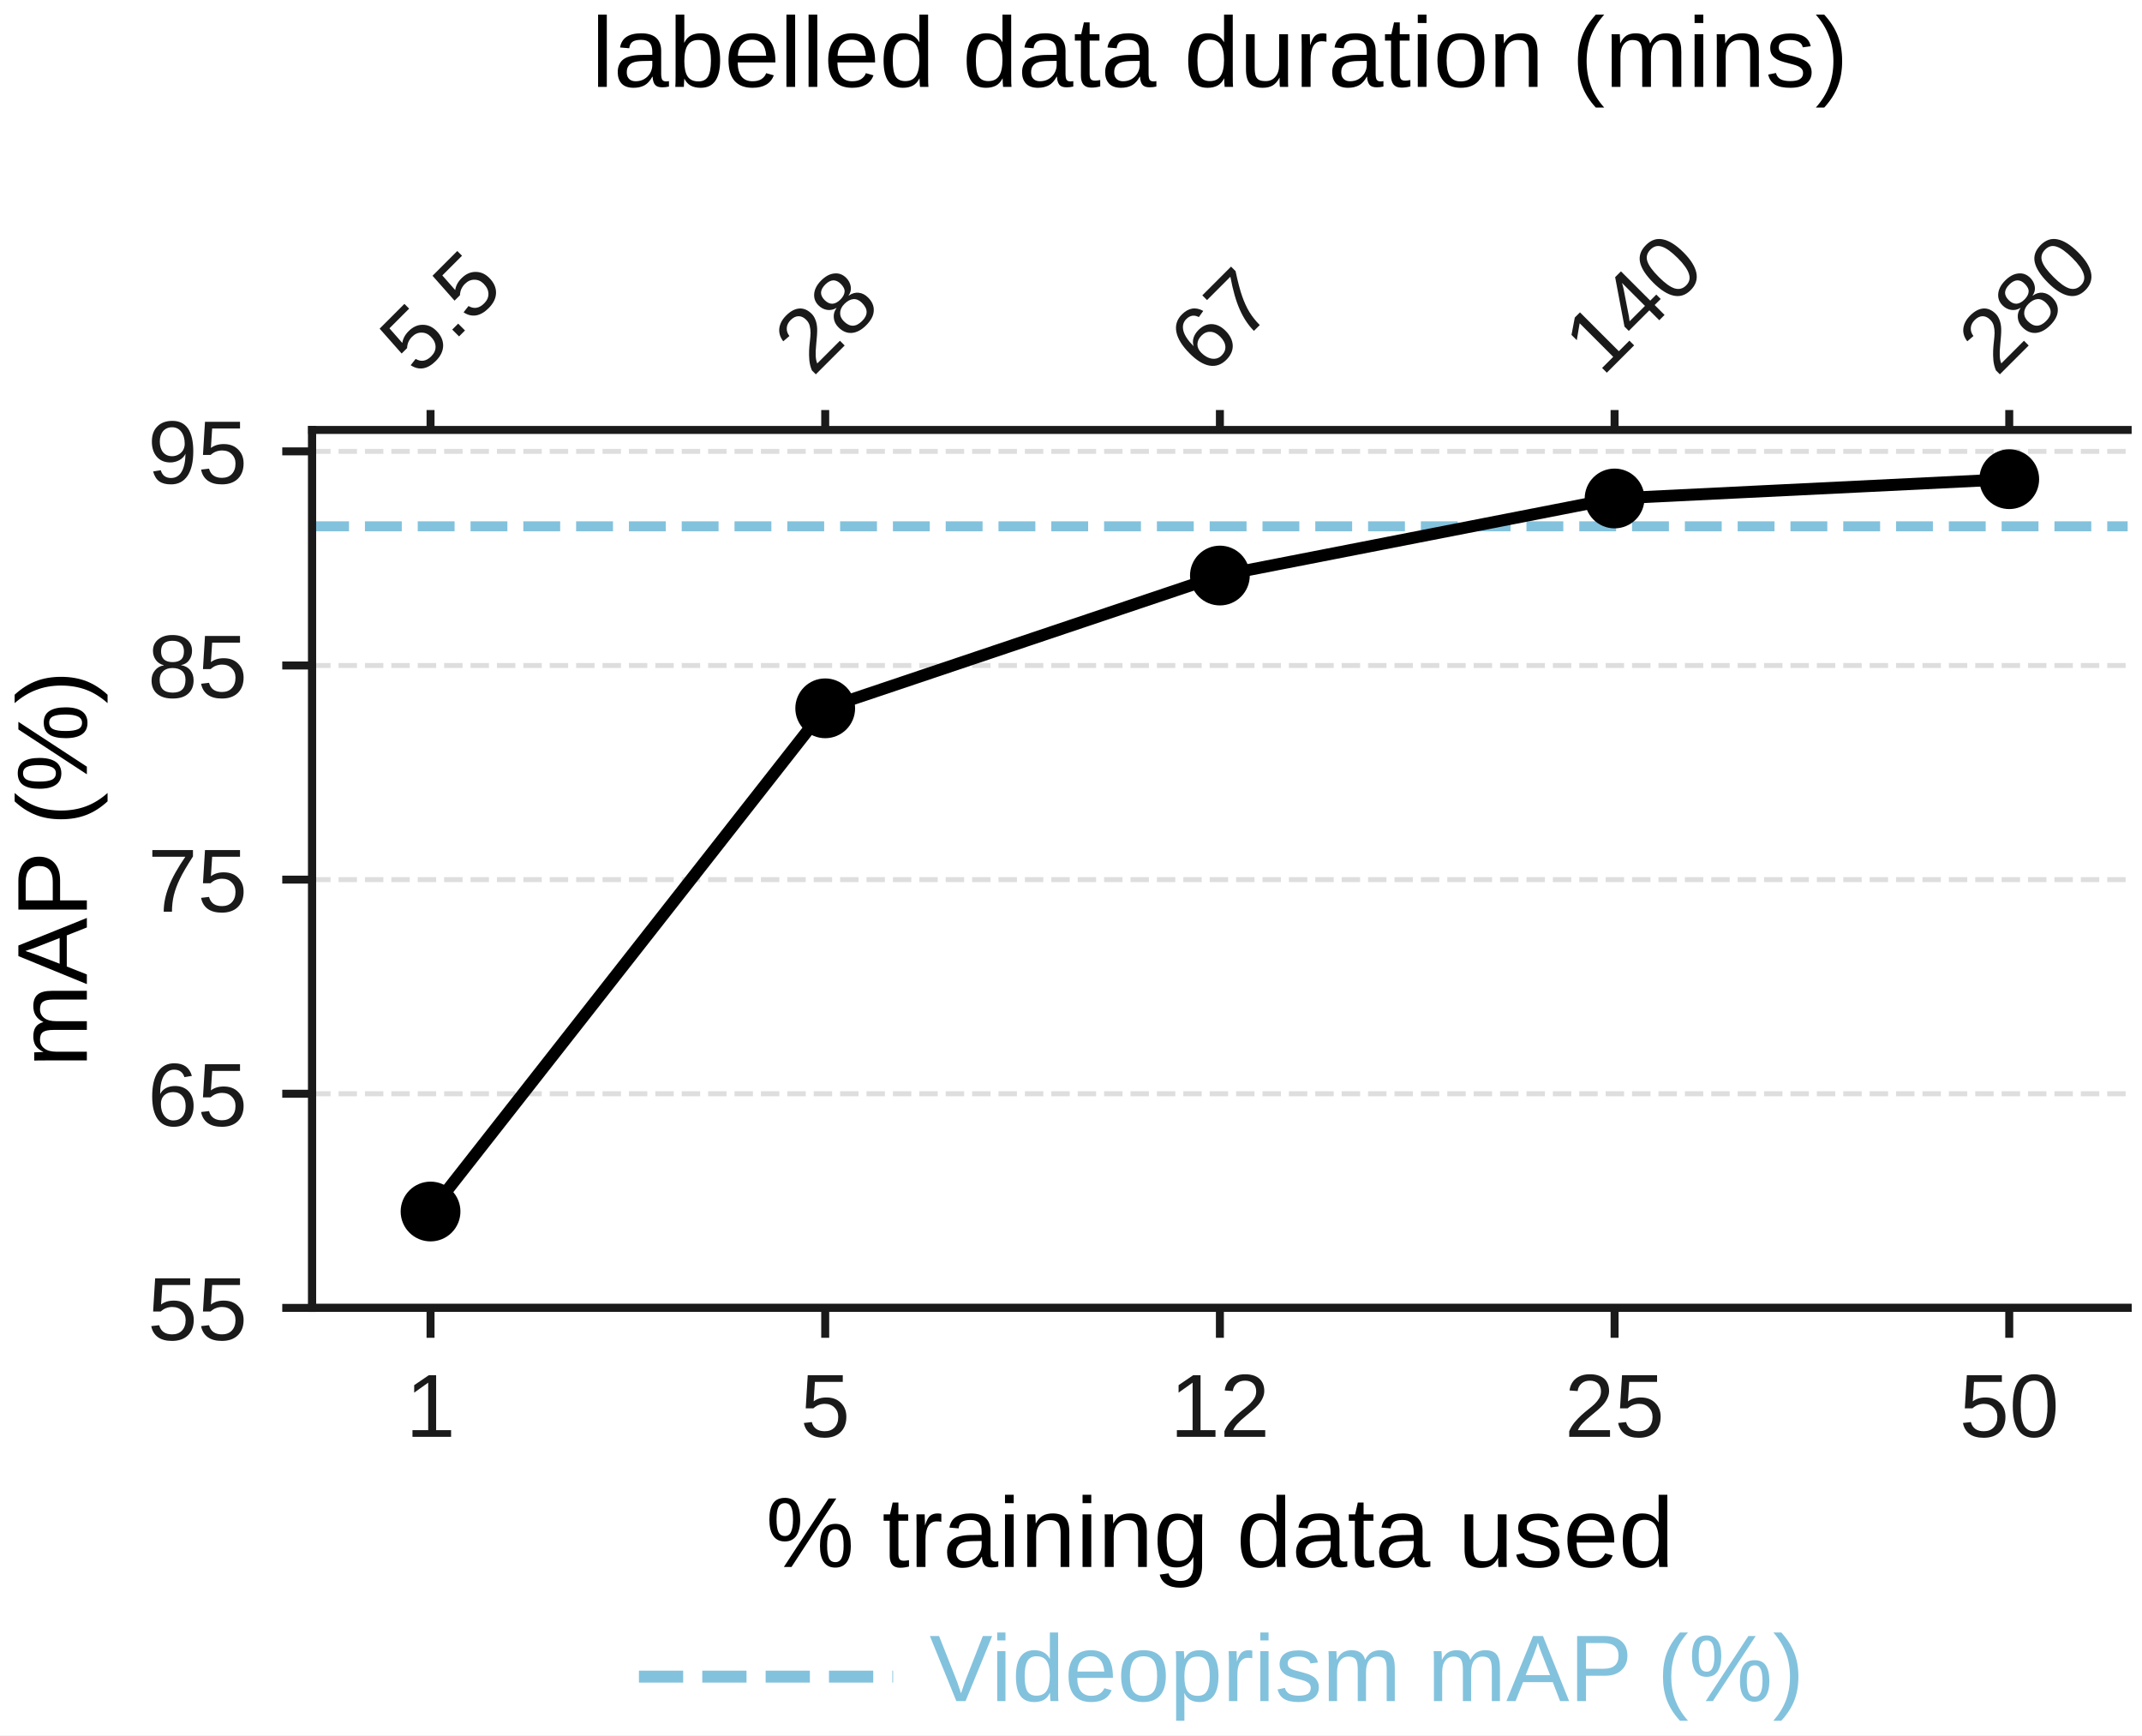
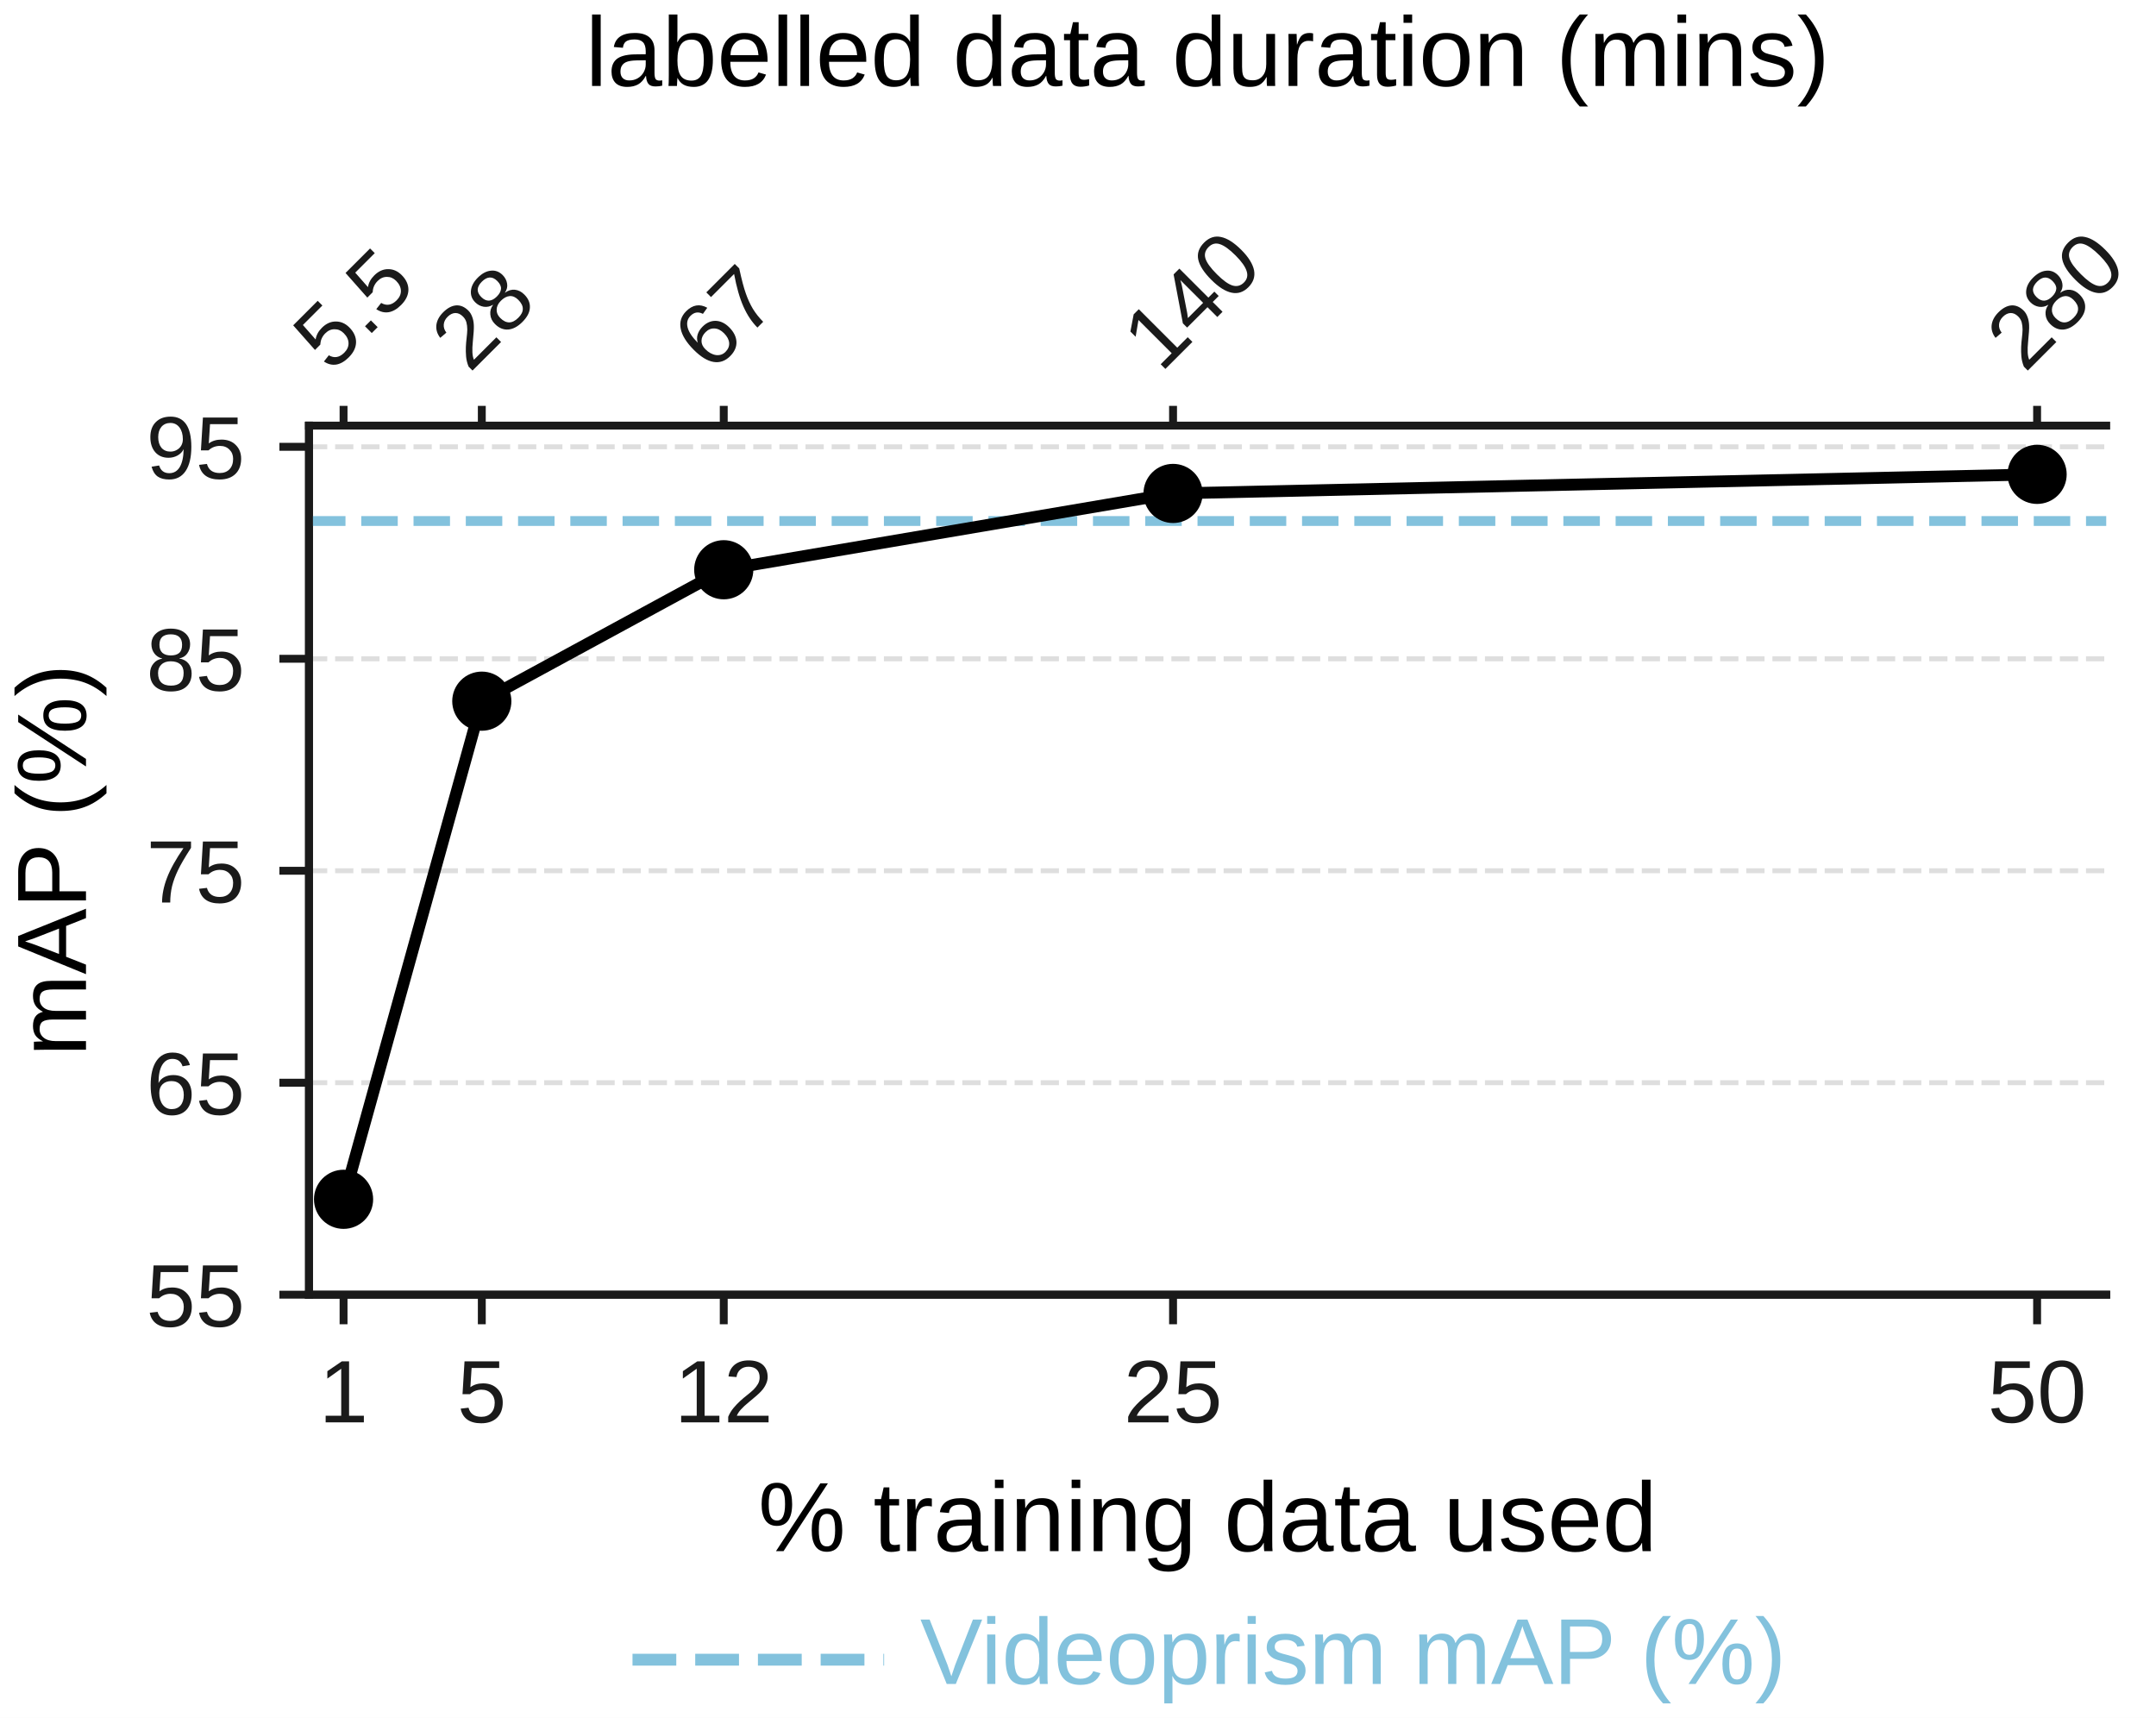
- <svg xmlns="http://www.w3.org/2000/svg" xmlns:xlink="http://www.w3.org/1999/xlink" width="215.024pt" height="174.192pt" viewBox="0 0 215.024 174.192" version="1.1">
+ <svg xmlns="http://www.w3.org/2000/svg" xmlns:xlink="http://www.w3.org/1999/xlink" width="218.631pt" height="174.192pt" viewBox="0 0 218.631 174.192" version="1.1">
  <defs>
    <style type="text/css">*{stroke-linejoin: round; stroke-linecap: butt}</style>
  </defs>
  <g id="figure_1">
    <g id="patch_1">
-       <path d="M 0 174.192  L 215.024 174.192  L 215.024 0  L 0 0  z " style="fill: #ffffff" />
+       <path d="M 0 174.192  L 218.631 174.192  L 218.631 0  L 0 0  z " style="fill: #ffffff" />
    </g>
    <g id="axes_1">
      <g id="patch_2">
        <path d="M 31.334 131.282  L 213.584 131.282  L 213.584 43.157  L 31.334 43.157  z " style="fill: #ffffff" />
      </g>
      <g id="matplotlib.axis_1">
        <g id="xtick_1">
          <g id="line2d_1">
            <defs>
-               <path id="m3cd5aaa71e" d="M 0 0  L 0 3  " style="stroke: #1a1a1a; stroke-width: 0.8" />
+               <path id="mbb2092b250" d="M 0 0  L 0 3  " style="stroke: #1a1a1a; stroke-width: 0.8" />
            </defs>
            <g>
-               <use xlink:href="#m3cd5aaa71e" x="43.22" y="131.282" style="fill: #1a1a1a; stroke: #1a1a1a; stroke-width: 0.8" />
+               <use xlink:href="#mbb2092b250" x="34.839" y="131.282" style="fill: #1a1a1a; stroke: #1a1a1a; stroke-width: 0.8" />
            </g>
          </g>
          <g id="text_1">
-             <text style="fill: #1a1a1a; font: 9px 'Arial'; text-anchor: middle" x="43.22" y="144.224" transform="rotate(-0 43.21993 144.2236)">1</text>
+             <text style="fill: #1a1a1a; font: 9px 'Arial'; text-anchor: middle" x="34.839" y="144.224" transform="rotate(-0 34.83887 144.2236)">1</text>
          </g>
        </g>
        <g id="xtick_2">
          <g id="line2d_2">
            <g>
-               <use xlink:href="#m3cd5aaa71e" x="82.839" y="131.282" style="fill: #1a1a1a; stroke: #1a1a1a; stroke-width: 0.8" />
+               <use xlink:href="#mbb2092b250" x="48.858" y="131.282" style="fill: #1a1a1a; stroke: #1a1a1a; stroke-width: 0.8" />
            </g>
          </g>
          <g id="text_2">
-             <text style="fill: #1a1a1a; font: 9px 'Arial'; text-anchor: middle" x="82.839" y="144.224" transform="rotate(-0 82.8395 144.2236)">5</text>
+             <text style="fill: #1a1a1a; font: 9px 'Arial'; text-anchor: middle" x="48.858" y="144.224" transform="rotate(-0 48.8581 144.2236)">5</text>
          </g>
        </g>
        <g id="xtick_3">
          <g id="line2d_3">
            <g>
-               <use xlink:href="#m3cd5aaa71e" x="122.459" y="131.282" style="fill: #1a1a1a; stroke: #1a1a1a; stroke-width: 0.8" />
+               <use xlink:href="#mbb2092b250" x="73.392" y="131.282" style="fill: #1a1a1a; stroke: #1a1a1a; stroke-width: 0.8" />
            </g>
          </g>
          <g id="text_3">
-             <text style="fill: #1a1a1a; font: 9px 'Arial'; text-anchor: middle" x="122.459" y="144.224" transform="rotate(-0 122.4591 144.2236)">12</text>
+             <text style="fill: #1a1a1a; font: 9px 'Arial'; text-anchor: middle" x="73.392" y="144.224" transform="rotate(-0 73.39176 144.2236)">12</text>
          </g>
        </g>
        <g id="xtick_4">
          <g id="line2d_4">
            <g>
-               <use xlink:href="#m3cd5aaa71e" x="162.079" y="131.282" style="fill: #1a1a1a; stroke: #1a1a1a; stroke-width: 0.8" />
+               <use xlink:href="#mbb2092b250" x="118.954" y="131.282" style="fill: #1a1a1a; stroke: #1a1a1a; stroke-width: 0.8" />
            </g>
          </g>
          <g id="text_4">
-             <text style="fill: #1a1a1a; font: 9px 'Arial'; text-anchor: middle" x="162.079" y="144.224" transform="rotate(-0 162.0786 144.2236)">25</text>
+             <text style="fill: #1a1a1a; font: 9px 'Arial'; text-anchor: middle" x="118.954" y="144.224" transform="rotate(-0 118.9543 144.2236)">25</text>
          </g>
        </g>
        <g id="xtick_5">
          <g id="line2d_5">
            <g>
-               <use xlink:href="#m3cd5aaa71e" x="201.698" y="131.282" style="fill: #1a1a1a; stroke: #1a1a1a; stroke-width: 0.8" />
+               <use xlink:href="#mbb2092b250" x="206.574" y="131.282" style="fill: #1a1a1a; stroke: #1a1a1a; stroke-width: 0.8" />
            </g>
          </g>
          <g id="text_5">
-             <text style="fill: #1a1a1a; font: 9px 'Arial'; text-anchor: middle" x="201.698" y="144.224" transform="rotate(-0 201.6982 144.2236)">50</text>
+             <text style="fill: #1a1a1a; font: 9px 'Arial'; text-anchor: middle" x="206.574" y="144.224" transform="rotate(-0 206.5744 144.2236)">50</text>
          </g>
        </g>
        <g id="text_6">
          <text style="font: 10px 'Arial'; text-anchor: middle" x="122.459" y="157.292" transform="rotate(-0 122.4591 157.2921)">% training data used</text>
        </g>
      </g>
      <g id="matplotlib.axis_2">
        <g id="ytick_1">
          <g id="line2d_6">
-             <path d="M 31.334 131.282  L 213.584 131.282  " clip-path="url(#p998dc75fdd)" style="fill: none; stroke-dasharray: 1.85,0.8; stroke-dashoffset: 0; stroke: #d6d6d6; stroke-opacity: 0.8; stroke-width: 0.5" />
+             <path d="M 31.334 131.282  L 213.584 131.282  " clip-path="url(#p83045586b8)" style="fill: none; stroke-dasharray: 1.85,0.8; stroke-dashoffset: 0; stroke: #d6d6d6; stroke-opacity: 0.8; stroke-width: 0.5" />
          </g>
          <g id="line2d_7">
            <defs>
-               <path id="m4a9bcfa562" d="M 0 0  L -3 0  " style="stroke: #1a1a1a; stroke-width: 0.8" />
+               <path id="m5fddec03ac" d="M 0 0  L -3 0  " style="stroke: #1a1a1a; stroke-width: 0.8" />
            </defs>
            <g>
-               <use xlink:href="#m4a9bcfa562" x="31.334" y="131.282" style="fill: #1a1a1a; stroke: #1a1a1a; stroke-width: 0.8" />
+               <use xlink:href="#m5fddec03ac" x="31.334" y="131.282" style="fill: #1a1a1a; stroke: #1a1a1a; stroke-width: 0.8" />
            </g>
          </g>
          <g id="text_7">
            <text style="fill: #1a1a1a; font: 9px 'Arial'; text-anchor: end" x="24.834" y="134.503" transform="rotate(-0 24.83406 134.5026)">55</text>
          </g>
        </g>
        <g id="ytick_2">
          <g id="line2d_8">
-             <path d="M 31.334 109.788  L 213.584 109.788  " clip-path="url(#p998dc75fdd)" style="fill: none; stroke-dasharray: 1.85,0.8; stroke-dashoffset: 0; stroke: #d6d6d6; stroke-opacity: 0.8; stroke-width: 0.5" />
+             <path d="M 31.334 109.788  L 213.584 109.788  " clip-path="url(#p83045586b8)" style="fill: none; stroke-dasharray: 1.85,0.8; stroke-dashoffset: 0; stroke: #d6d6d6; stroke-opacity: 0.8; stroke-width: 0.5" />
          </g>
          <g id="line2d_9">
            <g>
-               <use xlink:href="#m4a9bcfa562" x="31.334" y="109.788" style="fill: #1a1a1a; stroke: #1a1a1a; stroke-width: 0.8" />
+               <use xlink:href="#m5fddec03ac" x="31.334" y="109.788" style="fill: #1a1a1a; stroke: #1a1a1a; stroke-width: 0.8" />
            </g>
          </g>
          <g id="text_8">
            <text style="fill: #1a1a1a; font: 9px 'Arial'; text-anchor: end" x="24.834" y="113.009" transform="rotate(-0 24.83406 113.0087)">65</text>
          </g>
        </g>
        <g id="ytick_3">
          <g id="line2d_10">
-             <path d="M 31.334 88.294  L 213.584 88.294  " clip-path="url(#p998dc75fdd)" style="fill: none; stroke-dasharray: 1.85,0.8; stroke-dashoffset: 0; stroke: #d6d6d6; stroke-opacity: 0.8; stroke-width: 0.5" />
+             <path d="M 31.334 88.294  L 213.584 88.294  " clip-path="url(#p83045586b8)" style="fill: none; stroke-dasharray: 1.85,0.8; stroke-dashoffset: 0; stroke: #d6d6d6; stroke-opacity: 0.8; stroke-width: 0.5" />
          </g>
          <g id="line2d_11">
            <g>
-               <use xlink:href="#m4a9bcfa562" x="31.334" y="88.294" style="fill: #1a1a1a; stroke: #1a1a1a; stroke-width: 0.8" />
+               <use xlink:href="#m5fddec03ac" x="31.334" y="88.294" style="fill: #1a1a1a; stroke: #1a1a1a; stroke-width: 0.8" />
            </g>
          </g>
          <g id="text_9">
            <text style="fill: #1a1a1a; font: 9px 'Arial'; text-anchor: end" x="24.834" y="91.515" transform="rotate(-0 24.83406 91.51482)">75</text>
          </g>
        </g>
        <g id="ytick_4">
          <g id="line2d_12">
-             <path d="M 31.334 66.8  L 213.584 66.8  " clip-path="url(#p998dc75fdd)" style="fill: none; stroke-dasharray: 1.85,0.8; stroke-dashoffset: 0; stroke: #d6d6d6; stroke-opacity: 0.8; stroke-width: 0.5" />
+             <path d="M 31.334 66.8  L 213.584 66.8  " clip-path="url(#p83045586b8)" style="fill: none; stroke-dasharray: 1.85,0.8; stroke-dashoffset: 0; stroke: #d6d6d6; stroke-opacity: 0.8; stroke-width: 0.5" />
          </g>
          <g id="line2d_13">
            <g>
-               <use xlink:href="#m4a9bcfa562" x="31.334" y="66.8" style="fill: #1a1a1a; stroke: #1a1a1a; stroke-width: 0.8" />
+               <use xlink:href="#m5fddec03ac" x="31.334" y="66.8" style="fill: #1a1a1a; stroke: #1a1a1a; stroke-width: 0.8" />
            </g>
          </g>
          <g id="text_10">
            <text style="fill: #1a1a1a; font: 9px 'Arial'; text-anchor: end" x="24.834" y="70.021" transform="rotate(-0 24.83406 70.02091)">85</text>
          </g>
        </g>
        <g id="ytick_5">
          <g id="line2d_14">
-             <path d="M 31.334 45.306  L 213.584 45.306  " clip-path="url(#p998dc75fdd)" style="fill: none; stroke-dasharray: 1.85,0.8; stroke-dashoffset: 0; stroke: #d6d6d6; stroke-opacity: 0.8; stroke-width: 0.5" />
+             <path d="M 31.334 45.306  L 213.584 45.306  " clip-path="url(#p83045586b8)" style="fill: none; stroke-dasharray: 1.85,0.8; stroke-dashoffset: 0; stroke: #d6d6d6; stroke-opacity: 0.8; stroke-width: 0.5" />
          </g>
          <g id="line2d_15">
            <g>
-               <use xlink:href="#m4a9bcfa562" x="31.334" y="45.306" style="fill: #1a1a1a; stroke: #1a1a1a; stroke-width: 0.8" />
+               <use xlink:href="#m5fddec03ac" x="31.334" y="45.306" style="fill: #1a1a1a; stroke: #1a1a1a; stroke-width: 0.8" />
            </g>
          </g>
          <g id="text_11">
            <text style="fill: #1a1a1a; font: 9px 'Arial'; text-anchor: end" x="24.834" y="48.527" transform="rotate(-0 24.83406 48.52701)">95</text>
          </g>
        </g>
        <g id="text_12">
          <text style="font: 10px 'Arial'; text-anchor: middle" x="8.72" y="87.219" transform="rotate(-90 8.719688 87.21911)">mAP (%)</text>
        </g>
      </g>
      <g id="line2d_16">
        <path d="M 64.139 168.294  L 89.654 168.294  " style="fill: none; stroke-dasharray: 4.44,1.92; stroke-dashoffset: 0; stroke: #83c2dd; stroke-width: 1.2" />
      </g>
      <g id="patch_3">
        <path d="M 31.334 131.282  L 31.334 43.157  " style="fill: none; stroke: #1a1a1a; stroke-width: 0.8; stroke-linejoin: miter; stroke-linecap: square" />
      </g>
      <g id="patch_4">
        <path d="M 31.334 131.282  L 213.584 131.282  " style="fill: none; stroke: #1a1a1a; stroke-width: 0.8; stroke-linejoin: miter; stroke-linecap: square" />
      </g>
      <g id="text_13">
        <text style="fill: #83c2dd; font: 9.5px 'Arial'; text-anchor: start" x="93.299" y="170.752" transform="rotate(-0 93.29906 170.7522)">Videoprism mAP (%)</text>
      </g>
      <g id="line2d_17">
-         <path d="M 31.334 52.829  L 213.584 52.829  " clip-path="url(#p998dc75fdd)" style="fill: none; stroke-dasharray: 3.7,1.6; stroke-dashoffset: 0; stroke: #83c2dd" />
+         <path d="M 31.334 52.829  L 213.584 52.829  " clip-path="url(#p83045586b8)" style="fill: none; stroke-dasharray: 3.7,1.6; stroke-dashoffset: 0; stroke: #83c2dd" />
      </g>
      <g id="line2d_18">
-         <path d="M 43.22 121.609  L 82.839 71.099  L 122.459 57.772  L 162.079 50.035  L 201.698 48.1  " clip-path="url(#p998dc75fdd)" style="fill: none; stroke: #000000; stroke-width: 1.2; stroke-linecap: square" />
+         <path d="M 34.839 121.609  L 48.858 71.099  L 73.392 57.772  L 118.954 50.035  L 206.574 48.1  " clip-path="url(#p83045586b8)" style="fill: none; stroke: #000000; stroke-width: 1.2; stroke-linecap: square" />
        <defs>
-           <path id="m946ca669c1" d="M 0 2.5  C 0.663 2.5 1.299 2.237 1.768 1.768  C 2.237 1.299 2.5 0.663 2.5 0  C 2.5 -0.663 2.237 -1.299 1.768 -1.768  C 1.299 -2.237 0.663 -2.5 0 -2.5  C -0.663 -2.5 -1.299 -2.237 -1.768 -1.768  C -2.237 -1.299 -2.5 -0.663 -2.5 0  C -2.5 0.663 -2.237 1.299 -1.768 1.768  C -1.299 2.237 -0.663 2.5 0 2.5  z " style="stroke: #000000" />
+           <path id="m3245be04ee" d="M 0 2.5  C 0.663 2.5 1.299 2.237 1.768 1.768  C 2.237 1.299 2.5 0.663 2.5 0  C 2.5 -0.663 2.237 -1.299 1.768 -1.768  C 1.299 -2.237 0.663 -2.5 0 -2.5  C -0.663 -2.5 -1.299 -2.237 -1.768 -1.768  C -2.237 -1.299 -2.5 -0.663 -2.5 0  C -2.5 0.663 -2.237 1.299 -1.768 1.768  C -1.299 2.237 -0.663 2.5 0 2.5  z " style="stroke: #000000" />
        </defs>
-         <g clip-path="url(#p998dc75fdd)">
-           <use xlink:href="#m946ca669c1" x="43.22" y="121.609" style="stroke: #000000" />
-           <use xlink:href="#m946ca669c1" x="82.839" y="71.099" style="stroke: #000000" />
-           <use xlink:href="#m946ca669c1" x="122.459" y="57.772" style="stroke: #000000" />
-           <use xlink:href="#m946ca669c1" x="162.079" y="50.035" style="stroke: #000000" />
-           <use xlink:href="#m946ca669c1" x="201.698" y="48.1" style="stroke: #000000" />
+         <g clip-path="url(#p83045586b8)">
+           <use xlink:href="#m3245be04ee" x="34.839" y="121.609" style="stroke: #000000" />
+           <use xlink:href="#m3245be04ee" x="48.858" y="71.099" style="stroke: #000000" />
+           <use xlink:href="#m3245be04ee" x="73.392" y="57.772" style="stroke: #000000" />
+           <use xlink:href="#m3245be04ee" x="118.954" y="50.035" style="stroke: #000000" />
+           <use xlink:href="#m3245be04ee" x="206.574" y="48.1" style="stroke: #000000" />
        </g>
      </g>
    </g>
    <g id="axes_2">
      <g id="matplotlib.axis_3">
        <g id="xtick_6">
          <g id="line2d_19">
            <defs>
-               <path id="mb0ccbeaf52" d="M 0 0  L 0 -2  " style="stroke: #1a1a1a; stroke-width: 0.8" />
+               <path id="m600296af9b" d="M 0 0  L 0 -2  " style="stroke: #1a1a1a; stroke-width: 0.8" />
            </defs>
            <g>
-               <use xlink:href="#mb0ccbeaf52" x="43.22" y="43.157" style="fill: #1a1a1a; stroke: #1a1a1a; stroke-width: 0.8" />
+               <use xlink:href="#m600296af9b" x="34.839" y="43.157" style="fill: #1a1a1a; stroke: #1a1a1a; stroke-width: 0.8" />
            </g>
          </g>
          <g id="text_14">
-             <text style="fill: #1a1a1a; font: 9px 'Arial'; text-anchor: start" x="41.955" y="37.892" transform="rotate(-45 41.9551 37.89177)">5.5</text>
+             <text style="fill: #1a1a1a; font: 9px 'Arial'; text-anchor: start" x="33.574" y="37.892" transform="rotate(-45 33.57403 37.89177)">5.5</text>
          </g>
        </g>
        <g id="xtick_7">
          <g id="line2d_20">
            <g>
-               <use xlink:href="#mb0ccbeaf52" x="82.839" y="43.157" style="fill: #1a1a1a; stroke: #1a1a1a; stroke-width: 0.8" />
+               <use xlink:href="#m600296af9b" x="48.858" y="43.157" style="fill: #1a1a1a; stroke: #1a1a1a; stroke-width: 0.8" />
            </g>
          </g>
          <g id="text_15">
-             <text style="fill: #1a1a1a; font: 9px 'Arial'; text-anchor: start" x="81.575" y="37.892" transform="rotate(-45 81.57466 37.89177)">28</text>
+             <text style="fill: #1a1a1a; font: 9px 'Arial'; text-anchor: start" x="47.593" y="37.892" transform="rotate(-45 47.59326 37.89177)">28</text>
          </g>
        </g>
        <g id="xtick_8">
          <g id="line2d_21">
            <g>
-               <use xlink:href="#mb0ccbeaf52" x="122.459" y="43.157" style="fill: #1a1a1a; stroke: #1a1a1a; stroke-width: 0.8" />
+               <use xlink:href="#m600296af9b" x="73.392" y="43.157" style="fill: #1a1a1a; stroke: #1a1a1a; stroke-width: 0.8" />
            </g>
          </g>
          <g id="text_16">
-             <text style="fill: #1a1a1a; font: 9px 'Arial'; text-anchor: start" x="121.194" y="37.892" transform="rotate(-45 121.1942 37.89177)">67</text>
+             <text style="fill: #1a1a1a; font: 9px 'Arial'; text-anchor: start" x="72.127" y="37.892" transform="rotate(-45 72.12692 37.89177)">67</text>
          </g>
        </g>
        <g id="xtick_9">
          <g id="line2d_22">
            <g>
-               <use xlink:href="#mb0ccbeaf52" x="162.079" y="43.157" style="fill: #1a1a1a; stroke: #1a1a1a; stroke-width: 0.8" />
+               <use xlink:href="#m600296af9b" x="118.954" y="43.157" style="fill: #1a1a1a; stroke: #1a1a1a; stroke-width: 0.8" />
            </g>
          </g>
          <g id="text_17">
-             <text style="fill: #1a1a1a; font: 9px 'Arial'; text-anchor: start" x="160.814" y="37.892" transform="rotate(-45 160.8138 37.89177)">140</text>
+             <text style="fill: #1a1a1a; font: 9px 'Arial'; text-anchor: start" x="117.689" y="37.892" transform="rotate(-45 117.6894 37.89177)">140</text>
          </g>
        </g>
        <g id="xtick_10">
          <g id="line2d_23">
            <g>
-               <use xlink:href="#mb0ccbeaf52" x="201.698" y="43.157" style="fill: #1a1a1a; stroke: #1a1a1a; stroke-width: 0.8" />
+               <use xlink:href="#m600296af9b" x="206.574" y="43.157" style="fill: #1a1a1a; stroke: #1a1a1a; stroke-width: 0.8" />
            </g>
          </g>
          <g id="text_18">
-             <text style="fill: #1a1a1a; font: 9px 'Arial'; text-anchor: start" x="200.433" y="37.892" transform="rotate(-45 200.4334 37.89177)">280</text>
+             <text style="fill: #1a1a1a; font: 9px 'Arial'; text-anchor: start" x="205.31" y="37.892" transform="rotate(-45 205.3096 37.89177)">280</text>
          </g>
        </g>
        <g id="text_19">
          <text style="font: 10px 'Arial'; text-anchor: middle" x="122.459" y="8.72" transform="rotate(-0 122.4591 8.719687)">labelled data duration (mins)</text>
        </g>
      </g>
      <g id="patch_5">
        <path d="M 31.334 131.282  L 31.334 43.157  " style="fill: none; stroke: #1a1a1a; stroke-width: 0.8; stroke-linejoin: miter; stroke-linecap: square" />
      </g>
      <g id="patch_6">
        <path d="M 31.334 131.282  L 213.584 131.282  " style="fill: none; stroke: #1a1a1a; stroke-width: 0.8; stroke-linejoin: miter; stroke-linecap: square" />
      </g>
      <g id="patch_7">
        <path d="M 31.334 43.157  L 213.584 43.157  " style="fill: none; stroke: #1a1a1a; stroke-width: 0.8; stroke-linejoin: miter; stroke-linecap: square" />
      </g>
    </g>
  </g>
  <defs>
-     <clipPath id="p998dc75fdd">
+     <clipPath id="p83045586b8">
      <rect x="31.334" y="43.157" width="182.25" height="88.125" />
    </clipPath>
  </defs>
</svg>
